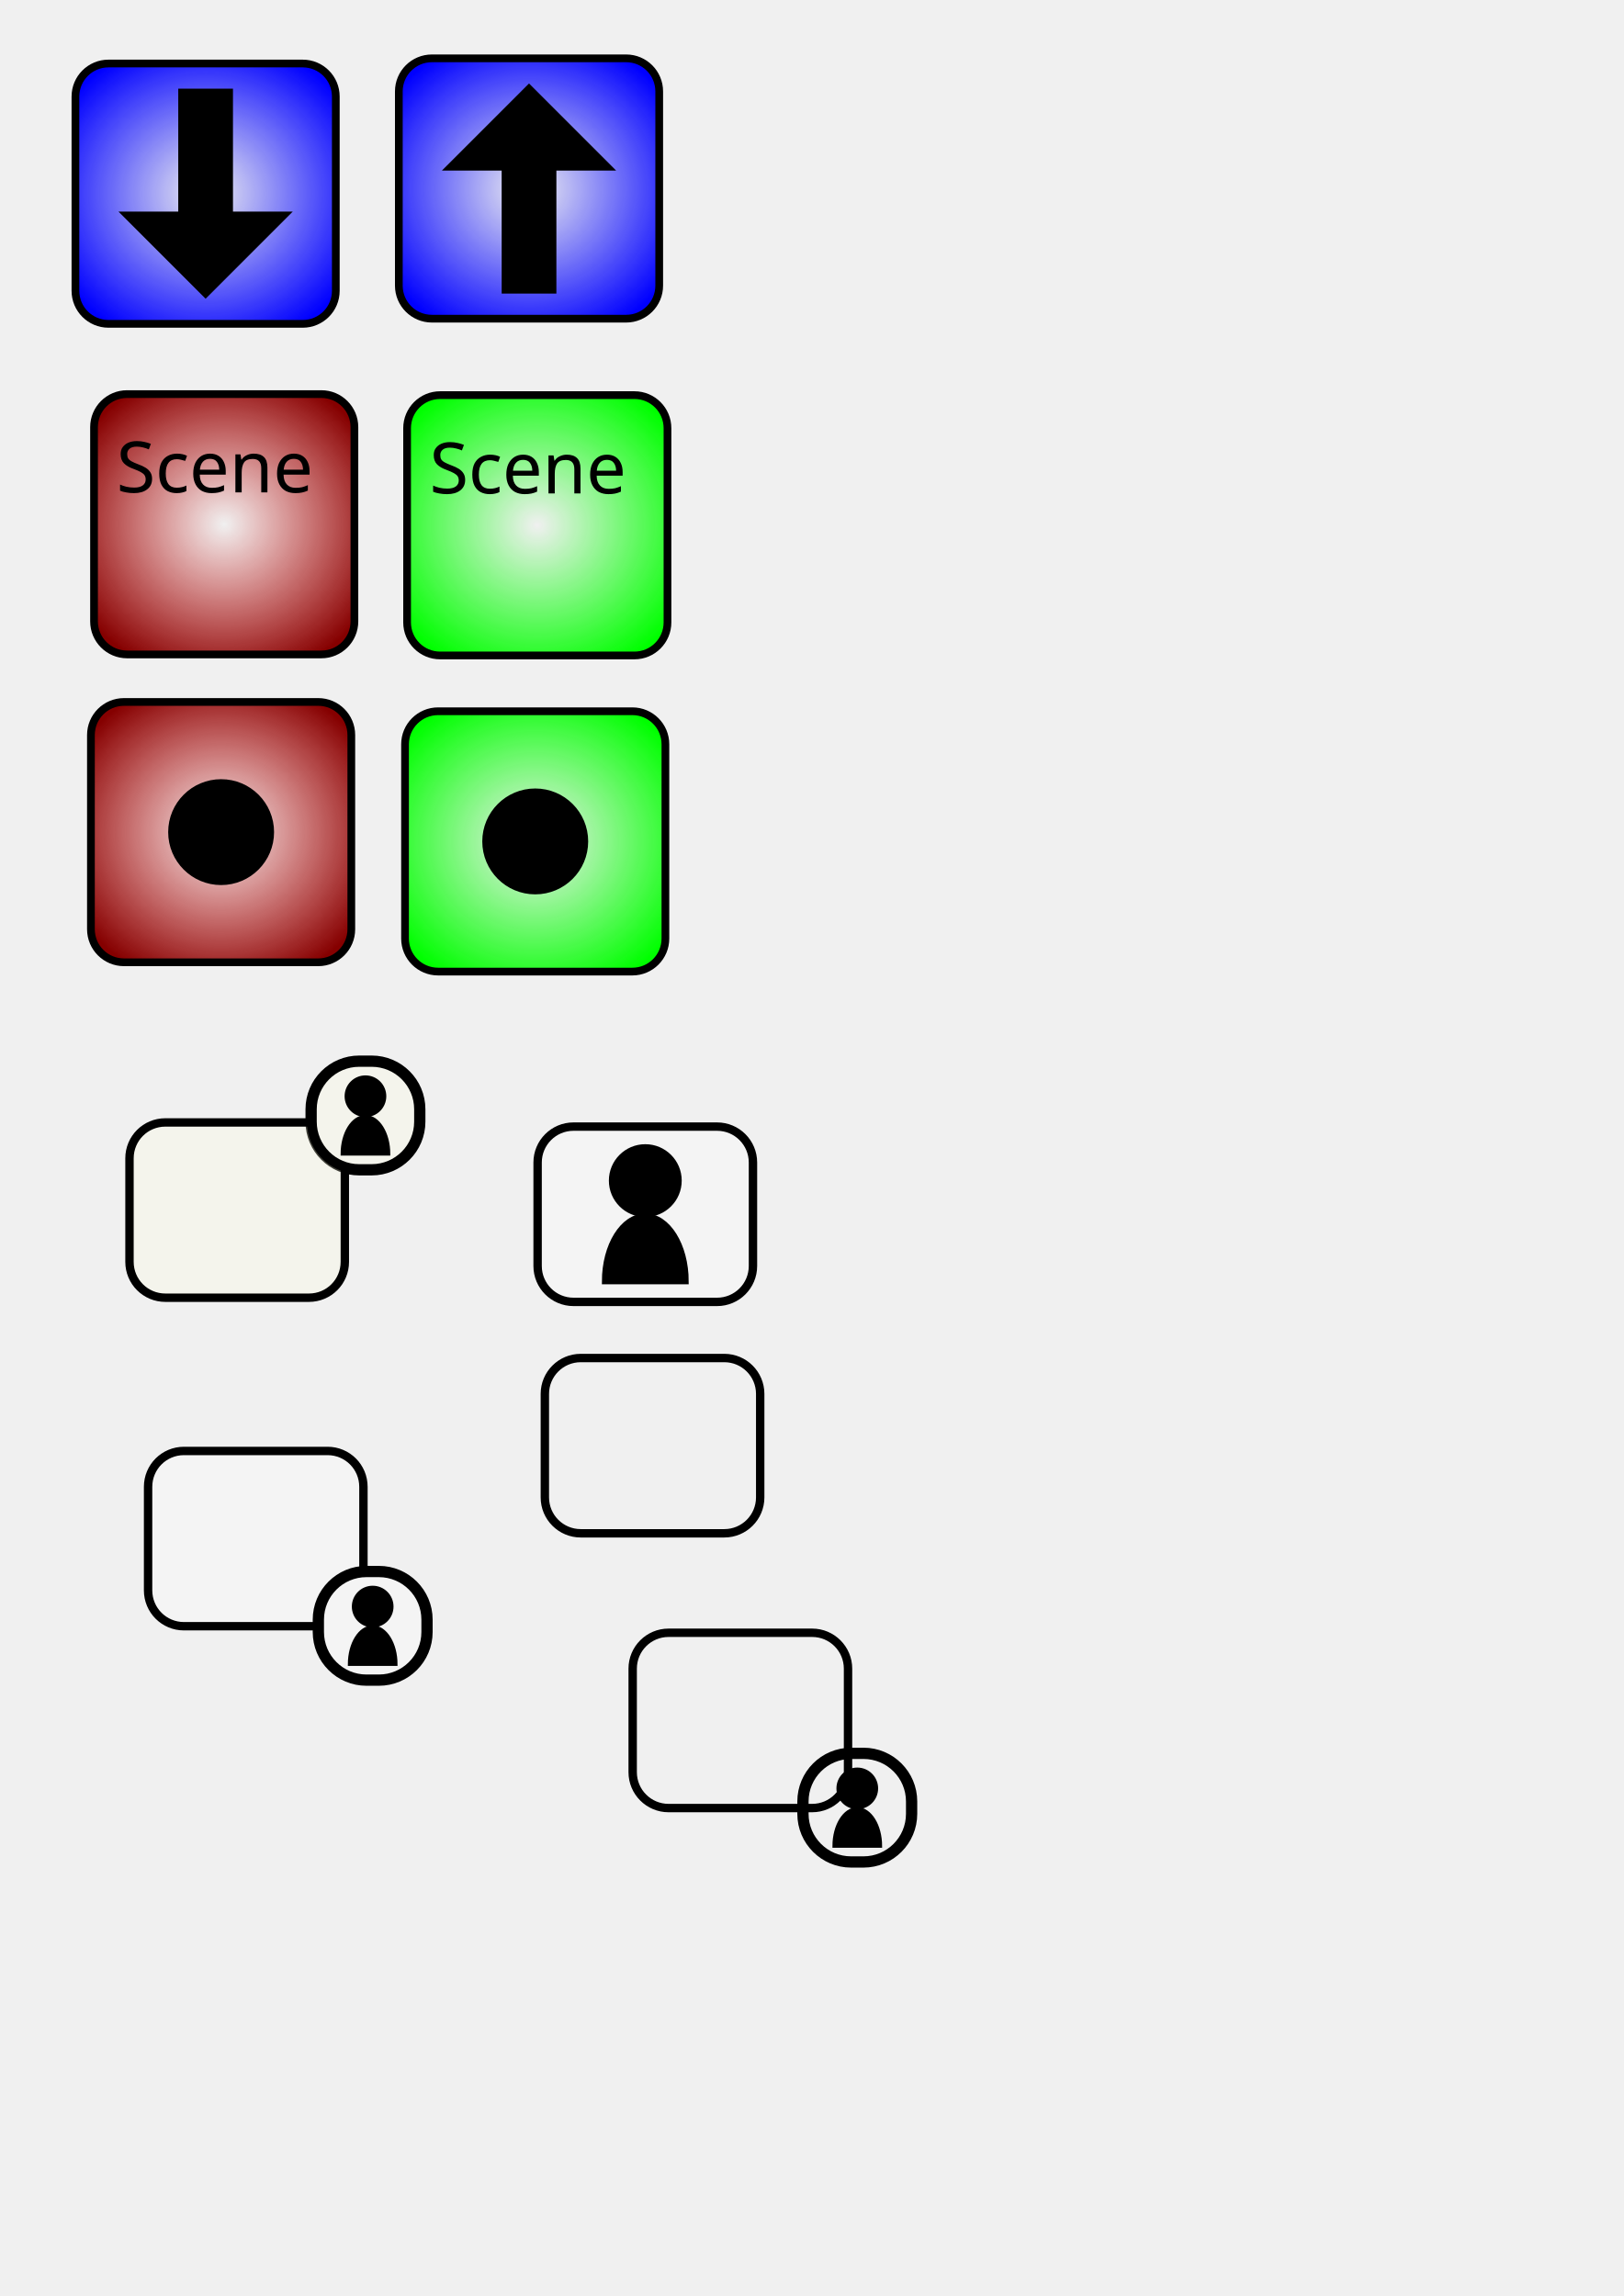
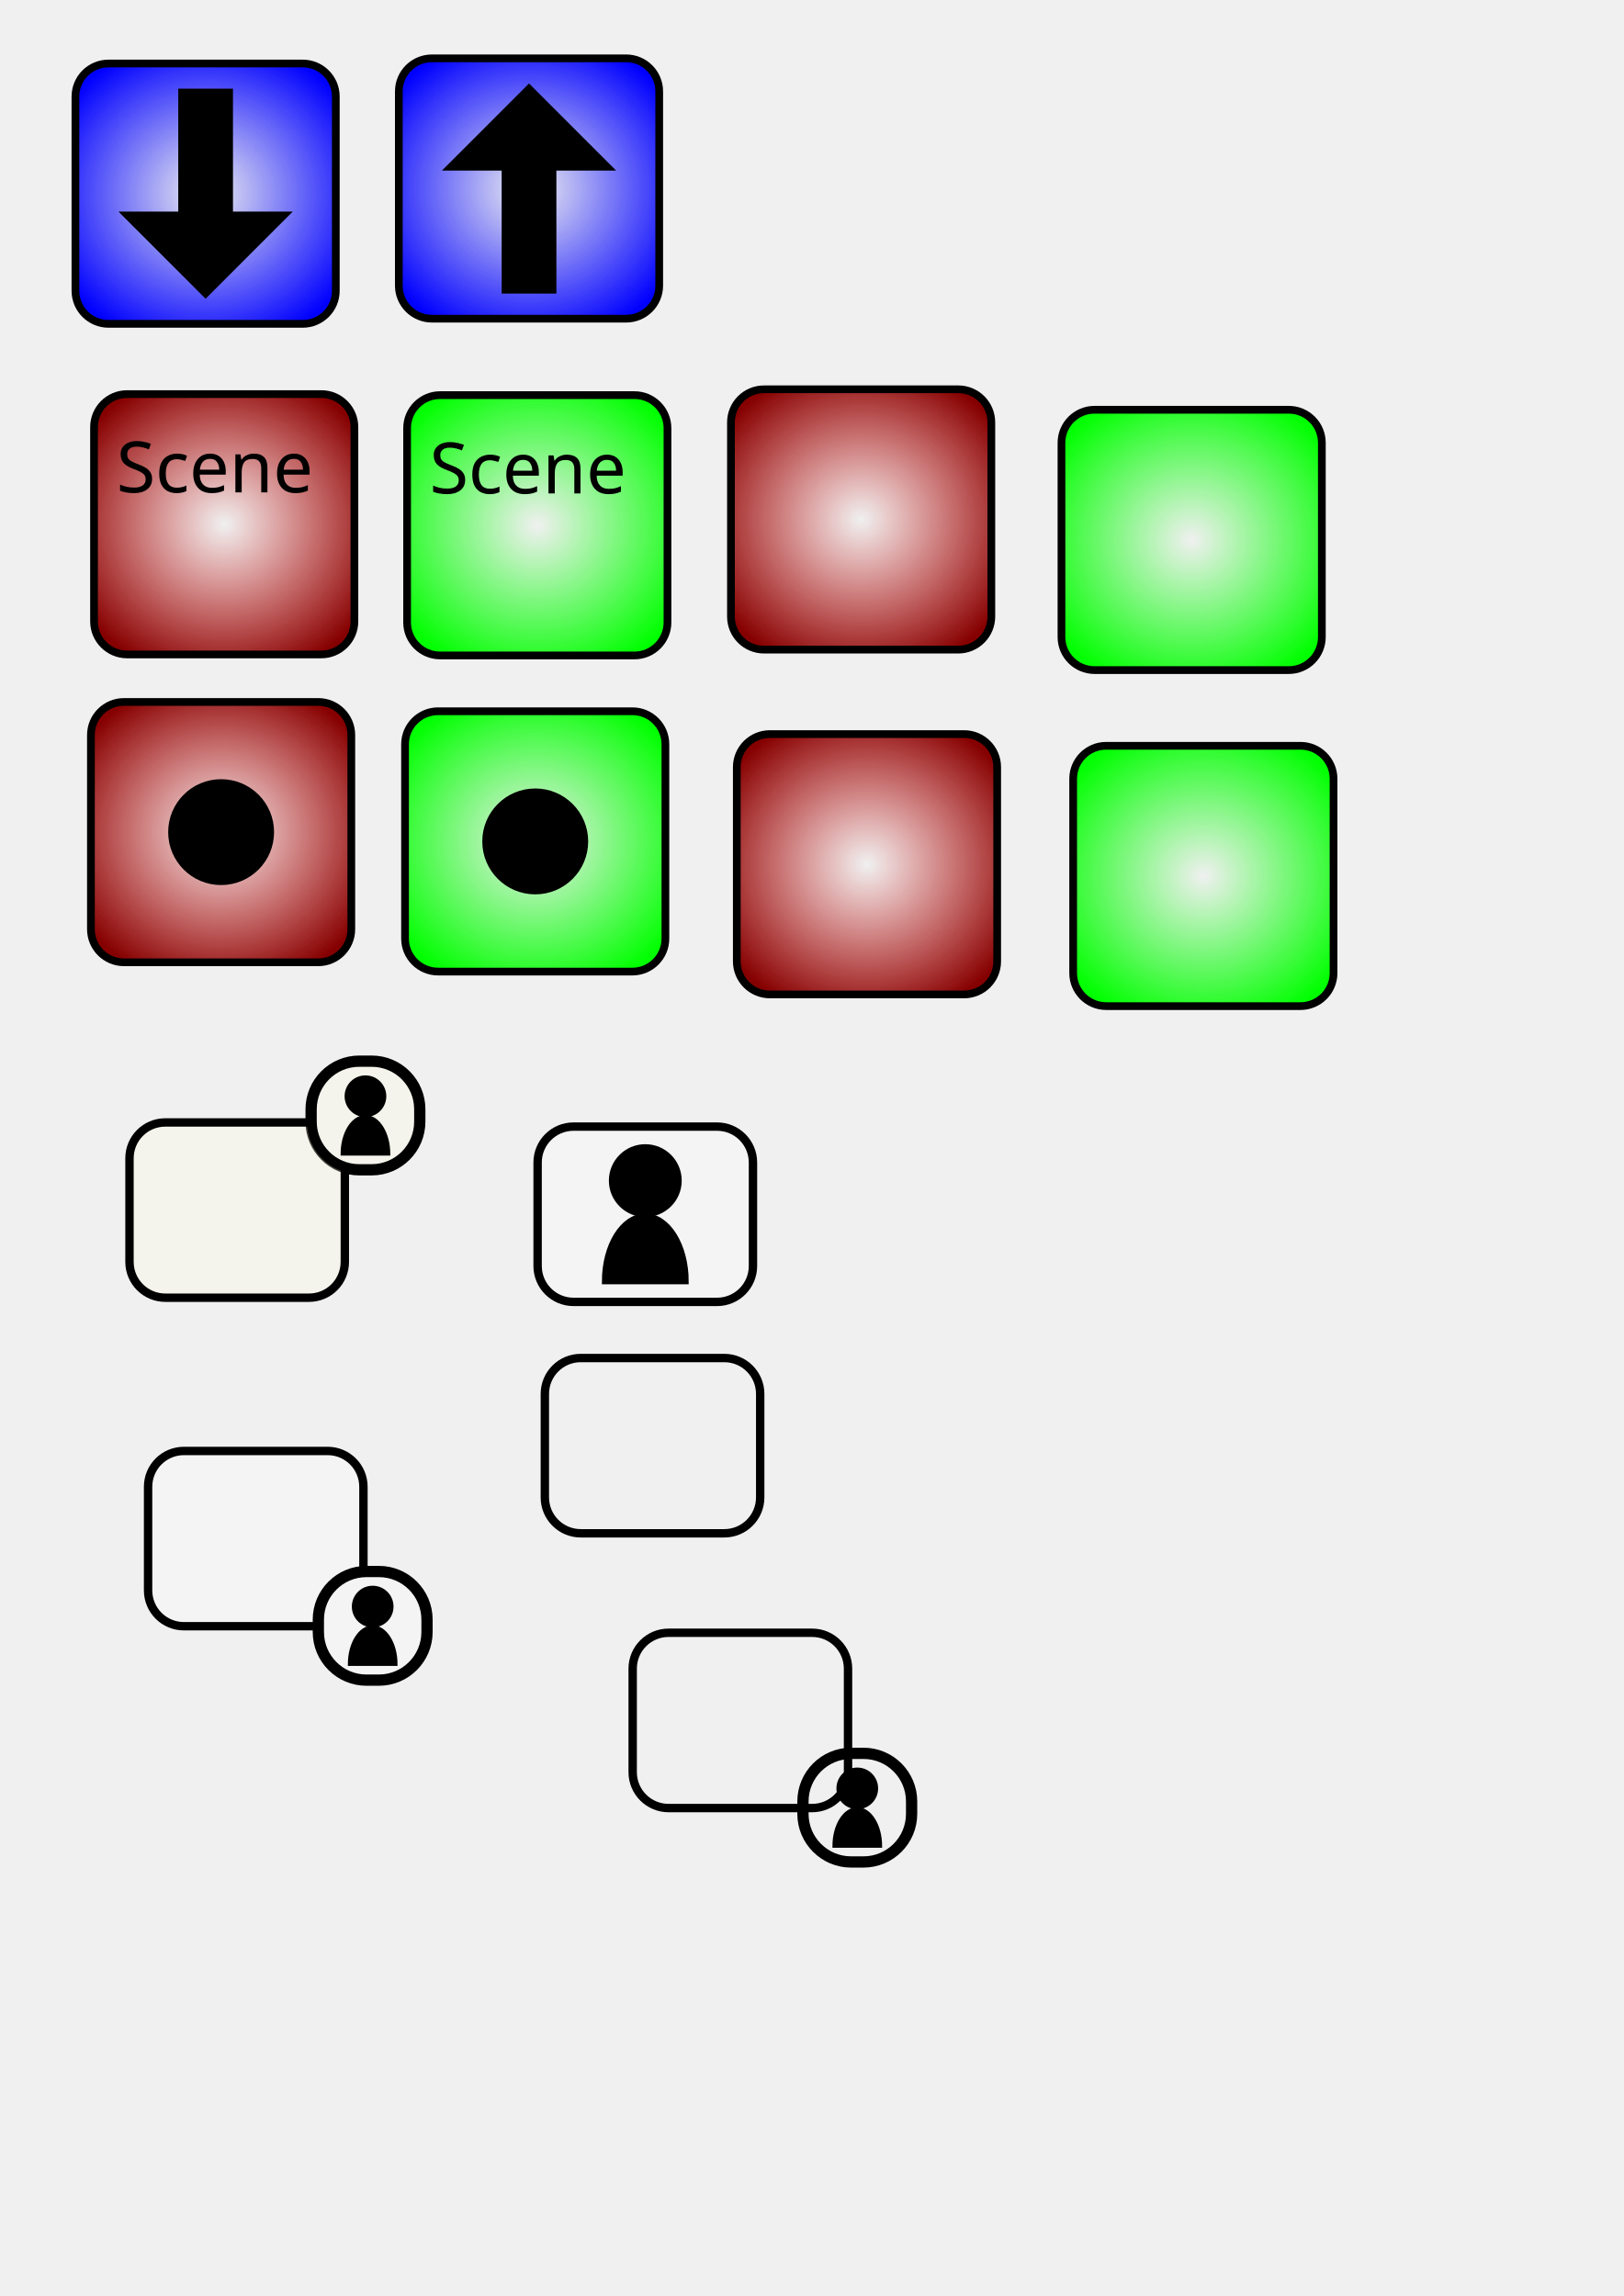
<svg xmlns="http://www.w3.org/2000/svg" xmlns:xlink="http://www.w3.org/1999/xlink" width="210mm" height="297mm" viewBox="0 0 210 297" version="1.1" id="svg8">
  <defs id="defs2">
    <linearGradient id="linearGradient921">
      <stop style="stop-color:#c60000;stop-opacity:0" offset="0" id="stop917" />
      <stop style="stop-color:#850000;stop-opacity:1" offset="1" id="stop919" />
    </linearGradient>
    <linearGradient id="linearGradient898-2">
      <stop id="stop894" offset="0" style="stop-color:#00ff00;stop-opacity:0" />
      <stop id="stop896" offset="1" style="stop-color:#00ff00;stop-opacity:1" />
    </linearGradient>
    <linearGradient id="linearGradient828-6">
      <stop style="stop-color:#0000ff;stop-opacity:0" offset="0" id="stop824" />
      <stop style="stop-color:#0000ff;stop-opacity:1" offset="1" id="stop826" />
    </linearGradient>
    <radialGradient xlink:href="#linearGradient828-6" id="radialGradient830" cx="23.787" cy="25.187" fx="23.787" fy="25.187" r="17.338" gradientUnits="userSpaceOnUse" gradientTransform="matrix(1.254352,3.4952338e-8,-3.2804609e-8,1.177275,-6.050269,-4.46502)" />
    <radialGradient xlink:href="#linearGradient898-2" id="radialGradient830-3" cx="23.787" cy="25.187" fx="23.787" fy="25.187" r="17.338" gradientUnits="userSpaceOnUse" gradientTransform="matrix(1.254352,3.4952338e-8,-3.2804609e-8,1.177275,-99.32734,-97.60193)" />
    <radialGradient xlink:href="#linearGradient921" id="radialGradient910" gradientUnits="userSpaceOnUse" gradientTransform="matrix(1.254352,3.4952338e-8,-3.2804609e-8,1.177275,-58.836,-97.46829)" cx="23.787" cy="25.187" fx="23.787" fy="25.187" r="17.338" />
    <radialGradient xlink:href="#linearGradient921" id="radialGradient910-9" gradientUnits="userSpaceOnUse" gradientTransform="matrix(1.254352,3.4952339e-8,-3.280461e-8,1.177275,-58.4351,-137.2914)" cx="23.787" cy="25.187" fx="23.787" fy="25.187" r="17.338" />
    <radialGradient xlink:href="#linearGradient898-2" id="radialGradient959" gradientUnits="userSpaceOnUse" gradientTransform="matrix(1.254352,3.4952338e-8,-3.2804609e-8,1.177275,-99.06007,-138.4942)" cx="23.787" cy="25.187" fx="23.787" fy="25.187" r="17.338" />
    <radialGradient xlink:href="#linearGradient828-6" id="radialGradient967" gradientUnits="userSpaceOnUse" gradientTransform="matrix(1.254352,3.4952338e-8,-3.2804609e-8,1.177275,-6.050269,-4.46502)" cx="23.787" cy="25.187" fx="23.787" fy="25.187" r="17.338" />
+     <radialGradient xlink:href="#linearGradient898-2" id="radialGradient879" gradientUnits="userSpaceOnUse" gradientTransform="matrix(1.254352,3.4952338e-8,-3.2804609e-8,1.177275,-183.9593,-99.49384)" cx="23.787" cy="25.187" fx="23.787" fy="25.187" r="17.338" />
+     <radialGradient xlink:href="#linearGradient898-2" id="radialGradient883" gradientUnits="userSpaceOnUse" gradientTransform="matrix(1.254352,3.4952338e-8,-3.2804609e-8,1.177275,-185.4712,-142.9611)" cx="23.787" cy="25.187" fx="23.787" fy="25.187" r="17.338" />
+     <radialGradient xlink:href="#linearGradient921" id="radialGradient887" gradientUnits="userSpaceOnUse" gradientTransform="matrix(1.254352,3.4952339e-8,-3.280461e-8,1.177275,-141.2119,-96.848)" cx="23.787" cy="25.187" fx="23.787" fy="25.187" r="17.338" />
+     <radialGradient xlink:href="#linearGradient921" id="radialGradient891" gradientUnits="userSpaceOnUse" gradientTransform="matrix(1.254352,3.4952339e-8,-3.280461e-8,1.177275,-141.9678,-141.4492)" cx="23.787" cy="25.187" fx="23.787" fy="25.187" r="17.338" />
  </defs>
  <g id="layer1">
    <g id="g853" transform="rotate(180,25.19015,25.12007)">
      <rect ry="4.276" rx="4.276" y="8.349" x="6.949" height="33.676" width="33.676" id="rect815" style="fill:url(#radialGradient830);fill-opacity:1;stroke:#000000;stroke-width:1;stroke-miterlimit:4;stroke-dasharray:none;stroke-opacity:1" />
      <path id="rect817" d="M 23.787,12.075 13.329,22.533 h 7.257 v 15.905 h 6.403 v -15.905 h 7.256 z" style="fill:#000000;stroke:#000000;stroke-width:0.675;stroke-miterlimit:4;stroke-dasharray:none;stroke-opacity:1" />
    </g>
    <rect style="fill:url(#radialGradient830-3);fill-opacity:1;stroke:#000000;stroke-width:1;stroke-miterlimit:4;stroke-dasharray:none;stroke-opacity:1" id="rect815-3" width="33.676" height="33.676" x="-86.328" y="-84.788" rx="4.276" ry="4.276" transform="scale(-1)" />
    <text xml:space="preserve" style="font-style:normal;font-weight:normal;font-size:9.17px;line-height:1.25;font-family:sans-serif;letter-spacing:0px;word-spacing:0px;fill:#000000;fill-opacity:1;stroke:none;stroke-width:0.229" x="55.552" y="63.827" id="text902">
      <tspan id="tspan900" x="55.552" y="63.827" style="stroke-width:0.229">Scene</tspan>
    </text>
    <rect transform="scale(-1)" ry="4.276" rx="4.276" y="-84.654" x="-45.837" height="33.676" width="33.676" id="rect904" style="fill:url(#radialGradient910);fill-opacity:1;stroke:#000000;stroke-width:1;stroke-miterlimit:4;stroke-dasharray:none;stroke-opacity:1" />
    <text id="text908" y="63.694" x="15.06" style="font-style:normal;font-weight:normal;font-size:9.17px;line-height:1.25;font-family:sans-serif;letter-spacing:0px;word-spacing:0px;fill:#000000;fill-opacity:1;stroke:none;stroke-width:0.229" xml:space="preserve">
      <tspan style="stroke-width:0.229" y="63.694" x="15.06" id="tspan906">Scene</tspan>
    </text>
    <rect transform="scale(-1)" ry="4.276" rx="4.276" y="-124.478" x="-45.436" height="33.676" width="33.676" id="rect904-7" style="fill:url(#radialGradient910-9);fill-opacity:1;stroke:#000000;stroke-width:1;stroke-miterlimit:4;stroke-dasharray:none;stroke-opacity:1" />
    <rect transform="scale(-1)" ry="4.276" rx="4.276" y="-125.68" x="-86.061" height="33.676" width="33.676" id="rect953" style="fill:url(#radialGradient959);fill-opacity:1;stroke:#000000;stroke-width:1;stroke-miterlimit:4;stroke-dasharray:none;stroke-opacity:1" />
    <g transform="translate(44.63401,-0.8018096)" id="g965">
      <rect style="fill:url(#radialGradient967);fill-opacity:1;stroke:#000000;stroke-width:1;stroke-miterlimit:4;stroke-dasharray:none;stroke-opacity:1" id="rect961" width="33.676" height="33.676" x="6.949" y="8.349" rx="4.276" ry="4.276" />
      <path style="fill:#000000;stroke:#000000;stroke-width:0.675;stroke-miterlimit:4;stroke-dasharray:none;stroke-opacity:1" d="M 23.787,12.075 13.329,22.533 h 7.257 v 15.905 h 6.403 v -15.905 h 7.256 z" id="path963" />
    </g>
    <circle style="fill:#000000;fill-opacity:1;stroke:#000000;stroke-width:1;stroke-miterlimit:4;stroke-dasharray:none;stroke-opacity:1" id="path969" cx="28.598" cy="107.64" r="6.348" />
    <circle r="6.348" cy="108.842" cx="69.223" id="circle971" style="fill:#000000;fill-opacity:1;stroke:#000000;stroke-width:1;stroke-miterlimit:4;stroke-dasharray:none;stroke-opacity:1" />
    <g id="g1704">
      <rect style="fill:#ffffde;fill-opacity:0.252;stroke:#000000;stroke-width:1.456;stroke-miterlimit:4;stroke-dasharray:none;stroke-opacity:1" id="rect1573" width="14.053" height="14.053" x="-54.292" y="-151.32" rx="6.226" ry="6.226" transform="scale(-1)" />
      <path transform="scale(0.2645833)" id="rect1571" d="M 80.838 548.758 C 71.119 548.758 63.297 556.582 63.297 566.301 L 63.297 616.912 C 63.297 626.631 71.119 634.455 80.838 634.455 L 151.02 634.455 C 160.738 634.455 168.562 626.631 168.562 616.912 L 168.562 570.854 C 159.12 567.912 152.276 559.203 152.094 548.812 C 151.737 548.791 151.382 548.758 151.02 548.758 L 80.838 548.758 z " style="fill:#ffffde;fill-opacity:0.252;stroke:#000000;stroke-width:4.102;stroke-miterlimit:4;stroke-dasharray:none;stroke-opacity:1" />
      <g style="fill:#000000" transform="matrix(0.5345084,0,0,0.5345084,6.334556,66.26971)" id="g1582">
        <path style="fill:#000000;fill-opacity:1;stroke:#000000;stroke-width:0.789;stroke-miterlimit:4;stroke-dasharray:none;stroke-opacity:1" d="M 82.192,155.28 H 70.96 c 2e-6,-4.982 2.514,-9.02 5.616,-9.02 3.102,0 5.616,4.039 5.616,9.02 z" id="path1575" />
        <circle style="fill:#000000;fill-opacity:1;stroke:#000000;stroke-width:1;stroke-miterlimit:4;stroke-dasharray:none;stroke-opacity:1" id="path1577" cx="76.576" cy="141.315" r="4.544" />
      </g>
    </g>
    <rect transform="scale(-1)" ry="4.641" rx="4.641" y="-168.407" x="-97.384" height="22.674" width="27.852" id="rect1598" style="fill:#ffffff;fill-opacity:0.282;stroke:#000000;stroke-width:1.085;stroke-miterlimit:4;stroke-dasharray:none;stroke-opacity:1" />
    <g style="fill:#000000" transform="matrix(0.9339743,0,0,0.9339743,11.93877,20.73457)" id="g1606">
      <path style="fill:#000000;fill-opacity:1;stroke:#000000;stroke-width:0.789;stroke-miterlimit:4;stroke-dasharray:none;stroke-opacity:1" d="M 82.192,155.28 H 70.96 c 2e-6,-4.982 2.514,-9.02 5.616,-9.02 3.102,0 5.616,4.039 5.616,9.02 z" id="path1602" />
      <circle style="fill:#000000;fill-opacity:1;stroke:#000000;stroke-width:1;stroke-miterlimit:4;stroke-dasharray:none;stroke-opacity:1" id="circle1604" cx="76.576" cy="141.315" r="4.544" />
    </g>
    <path style="fill:#ffffff;fill-opacity:0.251;stroke:#000000;stroke-width:4.102;stroke-miterlimit:4;stroke-dasharray:none;stroke-opacity:1" d="M 89.93 709.373 C 80.211 709.373 72.387 717.198 72.387 726.916 L 72.387 777.527 C 72.387 787.246 80.211 795.068 89.93 795.068 L 155.617 795.068 L 155.617 791.844 C 155.617 779.31 165.32 769.132 177.654 768.365 L 177.654 726.916 C 177.654 717.198 169.83 709.373 160.111 709.373 L 89.93 709.373 z " transform="scale(0.2645833)" id="rect1628" />
    <rect style="fill:#ffffff;fill-opacity:0.251;stroke:#000000;stroke-width:1.456;stroke-miterlimit:4;stroke-dasharray:none;stroke-opacity:1" id="rect1630" width="14.053" height="14.053" x="-55.227" y="-217.336" rx="6.226" ry="6.226" transform="scale(-1)" />
    <g style="fill:#000000" transform="matrix(0.5345084,0,0,0.5345084,7.269999,132.2853)" id="g1636">
      <path style="fill:#000000;fill-opacity:1;stroke:#000000;stroke-width:0.789;stroke-miterlimit:4;stroke-dasharray:none;stroke-opacity:1" d="M 82.192,155.28 H 70.96 c 2e-6,-4.982 2.514,-9.02 5.616,-9.02 3.102,0 5.616,4.039 5.616,9.02 z" id="path1632" />
      <circle style="fill:#000000;fill-opacity:1;stroke:#000000;stroke-width:1;stroke-miterlimit:4;stroke-dasharray:none;stroke-opacity:1" id="circle1634" cx="76.576" cy="141.315" r="4.544" />
    </g>
    <rect style="fill:none;fill-opacity:1;stroke:#000000;stroke-width:1.085;stroke-miterlimit:4;stroke-dasharray:none;stroke-opacity:1" id="rect1648" width="27.852" height="22.674" x="-98.32" y="-198.341" rx="4.641" ry="4.641" transform="scale(-1)" />
    <rect style="fill:none;fill-opacity:1;stroke:#000000;stroke-width:1.085;stroke-miterlimit:4;stroke-dasharray:none;stroke-opacity:1" id="rect1706" width="27.852" height="22.674" x="-109.679" y="-233.882" rx="4.641" ry="4.641" transform="scale(-1)" />
    <rect transform="scale(-1)" ry="6.226" rx="6.226" y="-240.856" x="-117.902" height="14.053" width="14.053" id="rect1708" style="fill:none;fill-opacity:1;stroke:#000000;stroke-width:1.456;stroke-miterlimit:4;stroke-dasharray:none;stroke-opacity:1" />
    <g id="g1714" transform="matrix(0.5345084,0,0,0.5345084,69.9447,155.805)" style="fill:#000000">
      <path id="path1710" d="M 82.192,155.28 H 70.96 c 2e-6,-4.982 2.514,-9.02 5.616,-9.02 3.102,0 5.616,4.039 5.616,9.02 z" style="fill:#000000;fill-opacity:1;stroke:#000000;stroke-width:0.789;stroke-miterlimit:4;stroke-dasharray:none;stroke-opacity:1" />
      <circle r="4.544" cy="141.315" cx="76.576" id="circle1712" style="fill:#000000;fill-opacity:1;stroke:#000000;stroke-width:1;stroke-miterlimit:4;stroke-dasharray:none;stroke-opacity:1" />
    </g>
+     <rect transform="scale(-1)" ry="4.276" rx="4.276" y="-86.68" x="-170.96" height="33.676" width="33.676" id="rect877" style="fill:url(#radialGradient879);fill-opacity:1;stroke:#000000;stroke-width:1;stroke-miterlimit:4;stroke-dasharray:none;stroke-opacity:1" />
+     <rect style="fill:url(#radialGradient883);fill-opacity:1;stroke:#000000;stroke-width:1;stroke-miterlimit:4;stroke-dasharray:none;stroke-opacity:1" id="rect881" width="33.676" height="33.676" x="-172.472" y="-130.147" rx="4.276" ry="4.276" transform="scale(-1)" />
+     <rect style="fill:url(#radialGradient887);fill-opacity:1;stroke:#000000;stroke-width:1;stroke-miterlimit:4;stroke-dasharray:none;stroke-opacity:1" id="rect885" width="33.676" height="33.676" x="-128.213" y="-84.034" rx="4.276" ry="4.276" transform="scale(-1)" />
+     <rect transform="scale(-1)" ry="4.276" rx="4.276" y="-128.635" x="-128.969" height="33.676" width="33.676" id="rect889" style="fill:url(#radialGradient891);fill-opacity:1;stroke:#000000;stroke-width:1;stroke-miterlimit:4;stroke-dasharray:none;stroke-opacity:1" />
  </g>
</svg>
